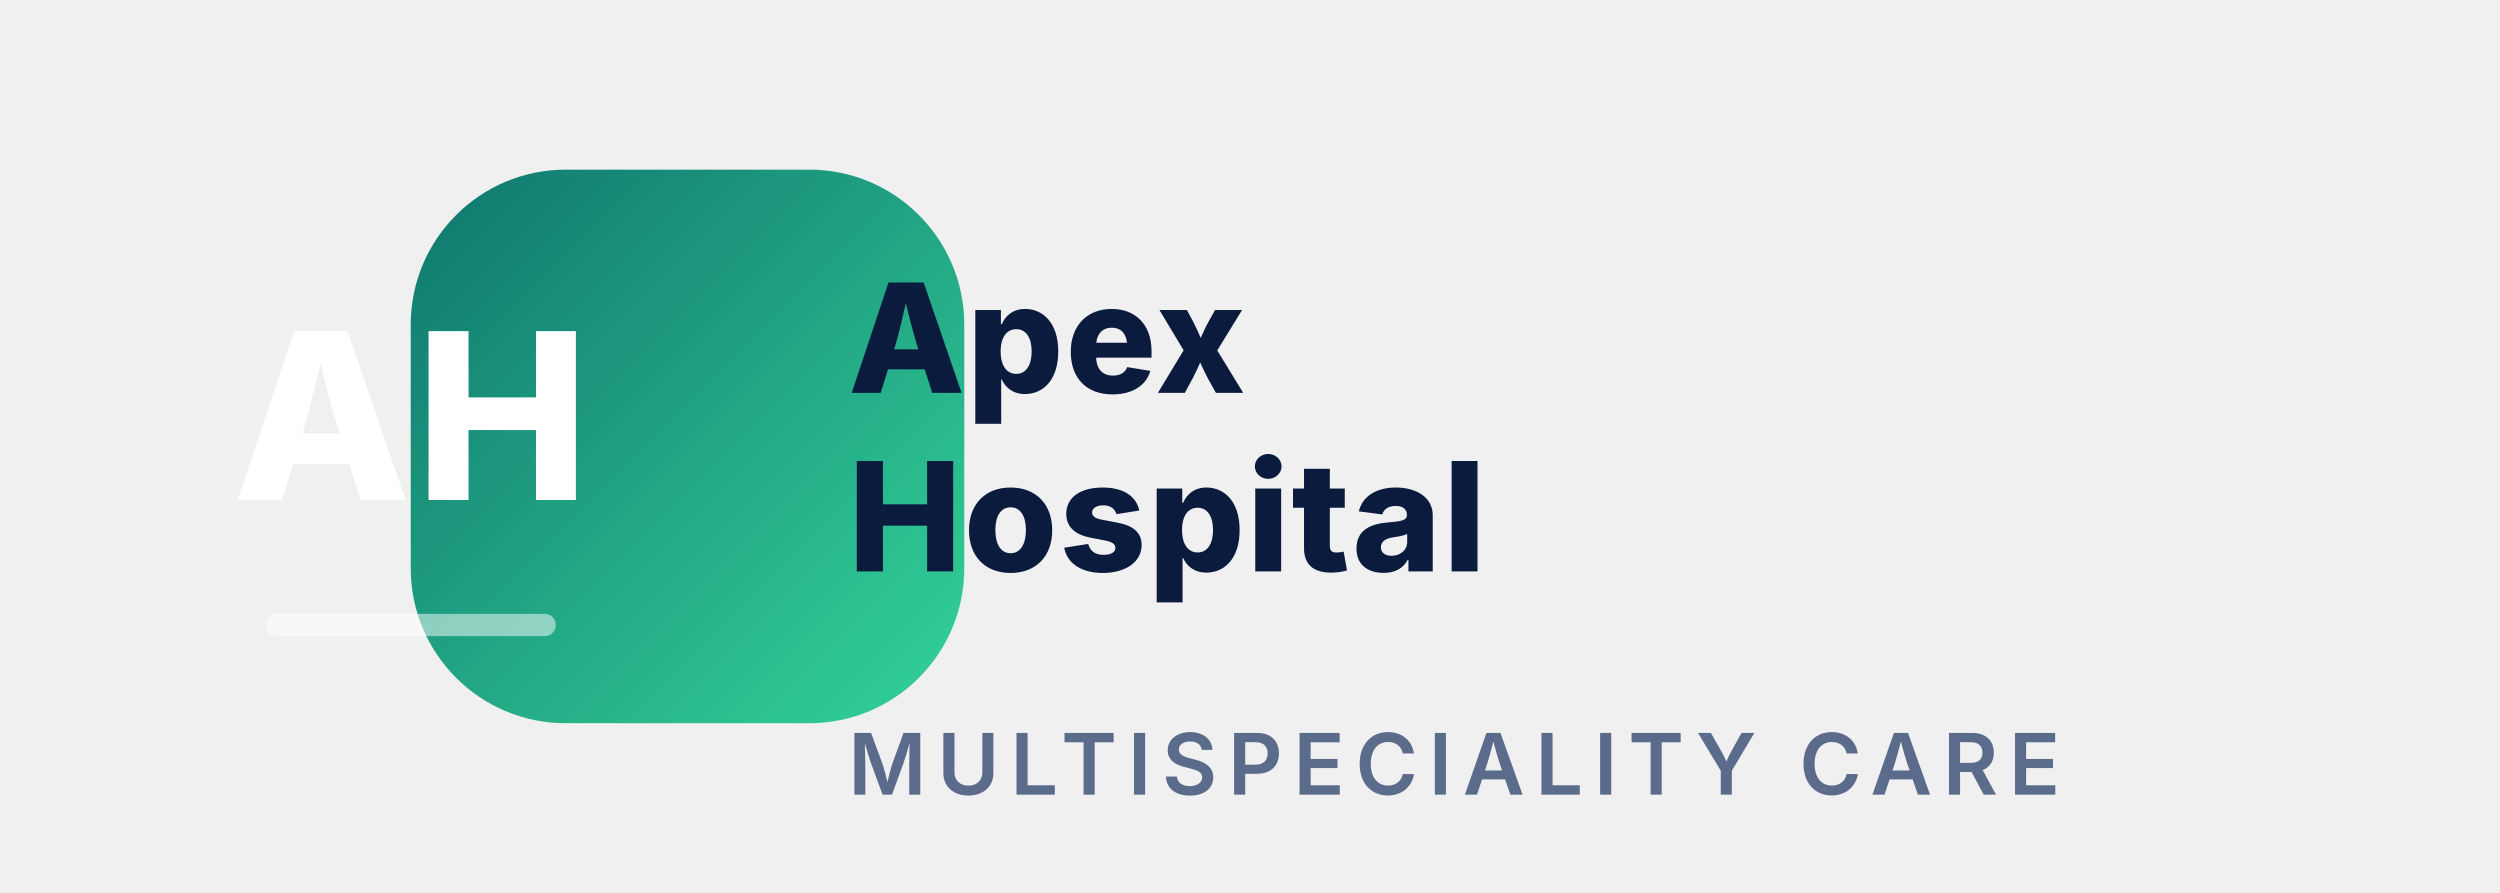
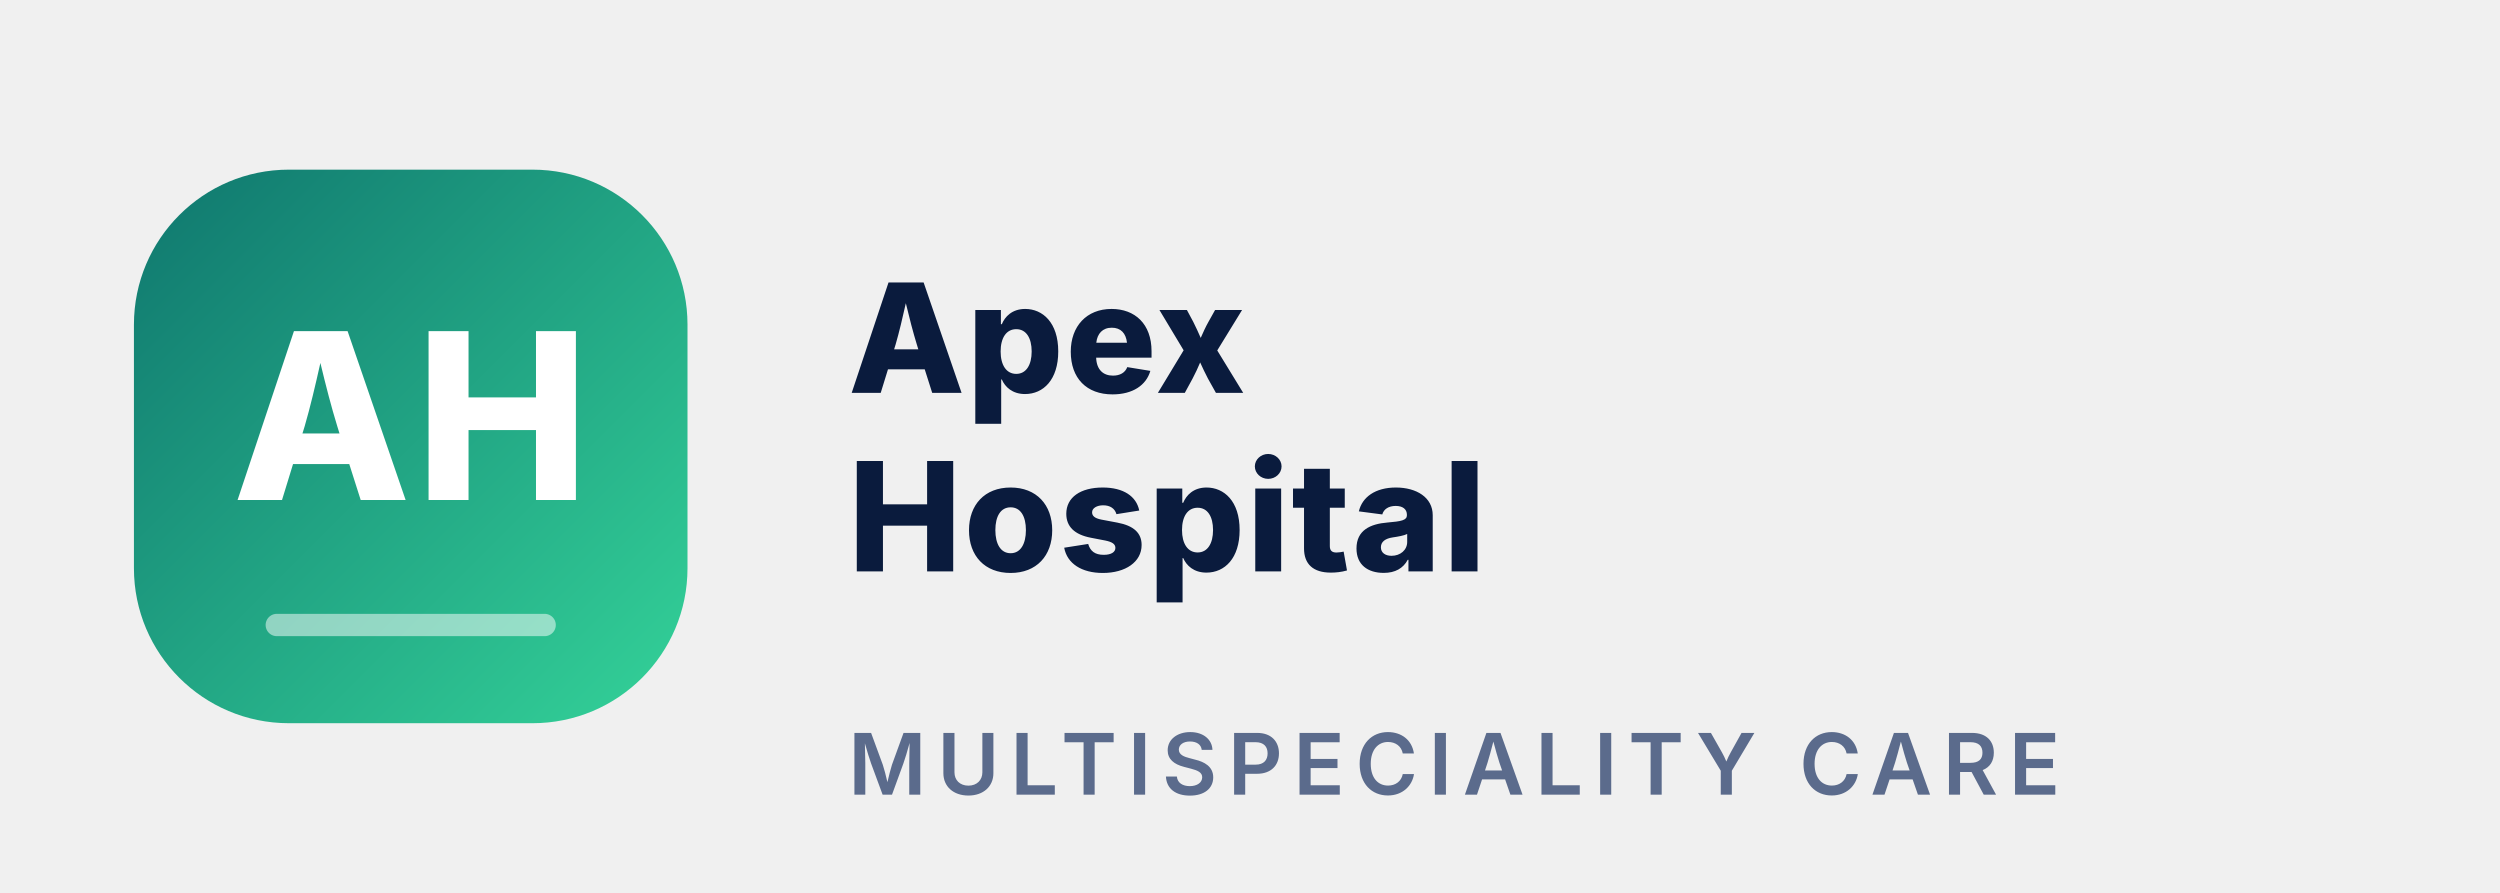
<svg xmlns="http://www.w3.org/2000/svg" viewBox="0 0 560 200" width="560" height="200" role="img" aria-label="Apex Multispeciality Hospital logo">
  <defs>
    <linearGradient id="lg1_apex-hospital" x1="0" y1="0" x2="1" y2="1">
      <stop offset="0" stop-color="#0F766E" />
      <stop offset="1" stop-color="#34D399" />
    </linearGradient>
    <linearGradient id="lg2_apex-hospital" x1="0" y1="0" x2="1" y2="0">
      <stop offset="0" stop-color="#0F766E" />
      <stop offset="1" stop-color="#34D399" />
    </linearGradient>
  </defs>
  <g>
-     <rect x="92" y="38" width="124" height="124" rx="34.72" fill="url(#lg1_apex-hospital)" />
+     <rect x="30" y="38" width="124" height="124" rx="34.72" fill="url(#lg1_apex-hospital)" />
    <text x="92" y="112" font-family="Inter, 'Segoe UI', Arial, sans-serif" font-size="52" font-weight="800" fill="#FFFFFF" text-anchor="middle" letter-spacing="1">AH</text>
    <path d="M62 140 H122" stroke="#FFFFFF" stroke-width="5" stroke-linecap="round" opacity="0.5" />
  </g>
  <text x="190" y="88" font-family="Inter, 'Segoe UI', Arial, sans-serif" font-size="34" font-weight="800" fill="#0A1B3D" letter-spacing="0.4">Apex</text>
  <text x="190" y="128" font-family="Inter, 'Segoe UI', Arial, sans-serif" font-size="34" font-weight="800" fill="#0A1B3D" letter-spacing="0.4">Hospital</text>
  <path d="M190 148 H258" stroke="url(#lg2_apex-hospital)" stroke-width="6" stroke-linecap="round" />
  <text x="190" y="178" font-family="Inter, 'Segoe UI', Arial, sans-serif" font-size="19" font-weight="600" fill="#5B6B8C" letter-spacing="2.4">MULTISPECIALITY CARE</text>
</svg>
